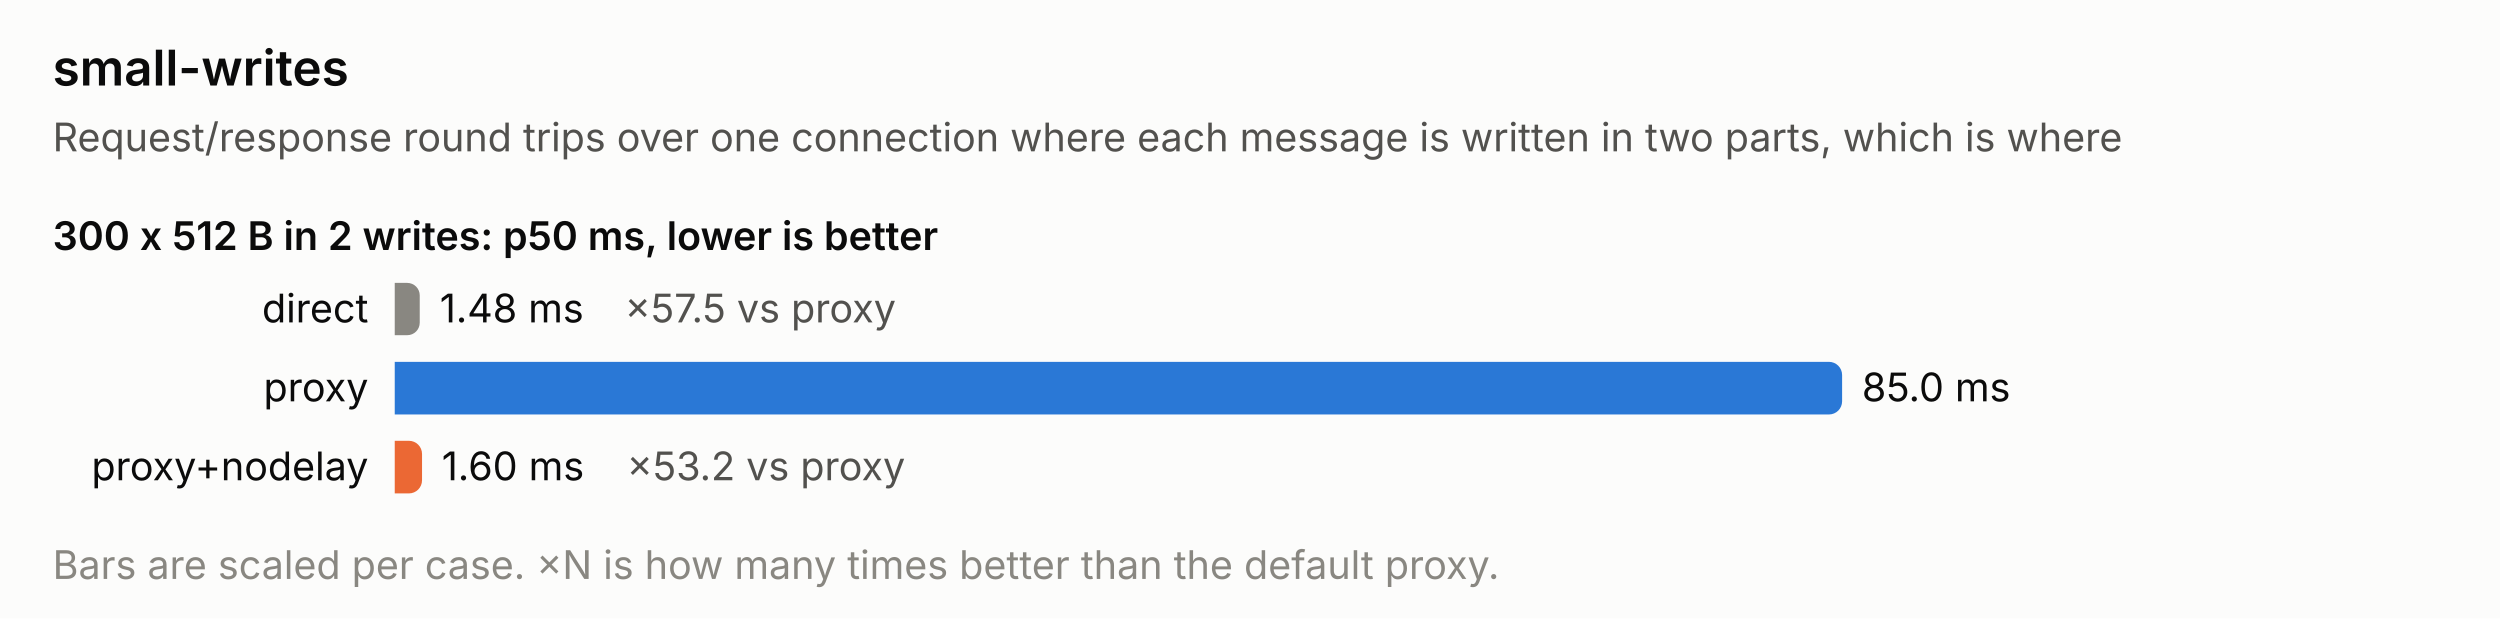
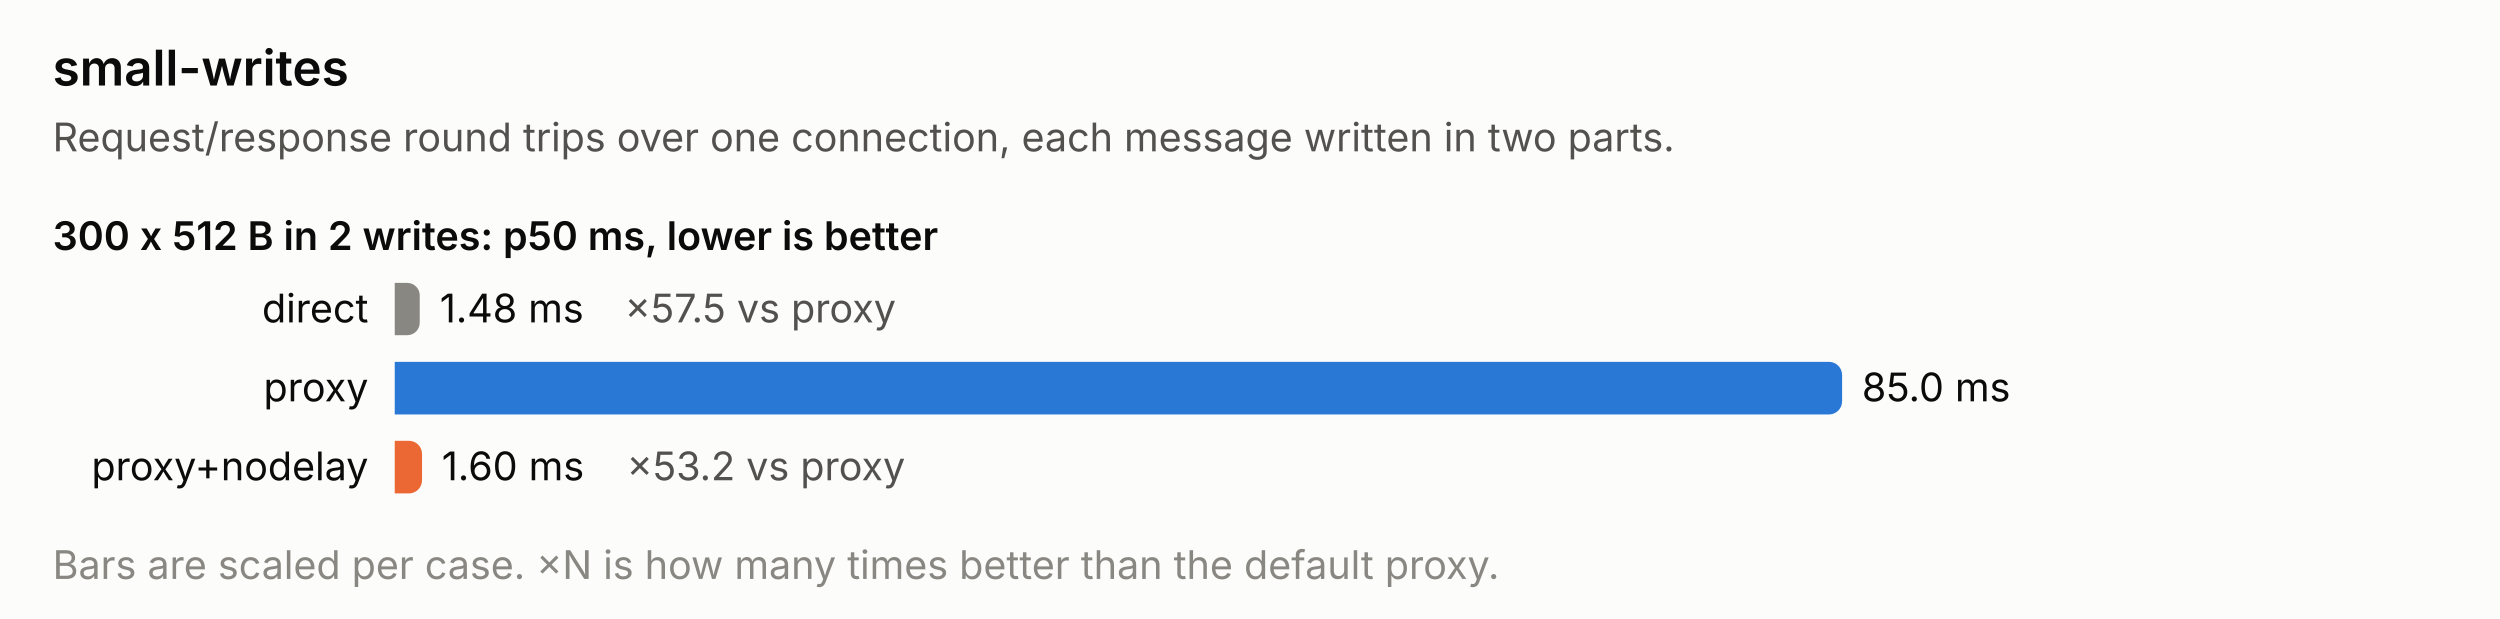
<svg xmlns="http://www.w3.org/2000/svg" width="760" height="188" viewBox="0 0 760 188" font-family="system-ui, -apple-system, 'Segoe UI', sans-serif" font-size="12">
  <rect width="100%" height="100%" fill="#fcfcfb" />
  <text x="16.0" y="26.0" fill="#0b0b0b" font-size="15" font-weight="600">small-writes</text>
-   <text x="16.0" y="46.0" fill="#52514e">Request/response round trips over one connection where each message is written in two parts, which is where</text>
+   <text x="16.0" y="46.0" fill="#52514e">Request/response round trips over one connection, each message written in two parts.</text>
  <text x="16.0" y="76.0" fill="#0b0b0b" font-weight="600">300 x 512 B in 2 writes: p50 ms, lower is better</text>
  <text x="112.0" y="98.0" fill="#0b0b0b" text-anchor="end">direct</text>
  <path d="M120.0,86.0h3.8a3.8,3.8 0 0 1 3.8,3.8v8.3a3.8,3.8 0 0 1 -3.8,3.8h-3.8z" fill="#898781" />
  <text x="133.7" y="98.0" fill="#0b0b0b">1.48 ms</text>
  <text x="189.9" y="98.0" fill="#52514e">×57.5 vs proxy</text>
  <text x="112.0" y="122.0" fill="#0b0b0b" text-anchor="end">proxy</text>
  <path d="M120.0,110.0h436.0a4.0,4.0 0 0 1 4.0,4.0v8.0a4.0,4.0 0 0 1 -4.0,4.0h-436.0z" fill="#2a78d6" />
  <text x="566.0" y="122.0" fill="#0b0b0b">85.0 ms</text>
  <text x="112.0" y="146.0" fill="#0b0b0b" text-anchor="end">proxy+nodelay</text>
  <path d="M120.0,134.0h4.3a4.0,4.0 0 0 1 4.0,4.0v8.0a4.0,4.0 0 0 1 -4.0,4.0h-4.3z" fill="#eb6834" />
  <text x="134.3" y="146.0" fill="#0b0b0b">1.60 ms</text>
  <text x="190.5" y="146.0" fill="#52514e">×53.2 vs proxy</text>
  <text x="16.0" y="176.0" fill="#898781">Bars are scaled per case. ×N is how many times better than the default proxy.</text>
</svg>
